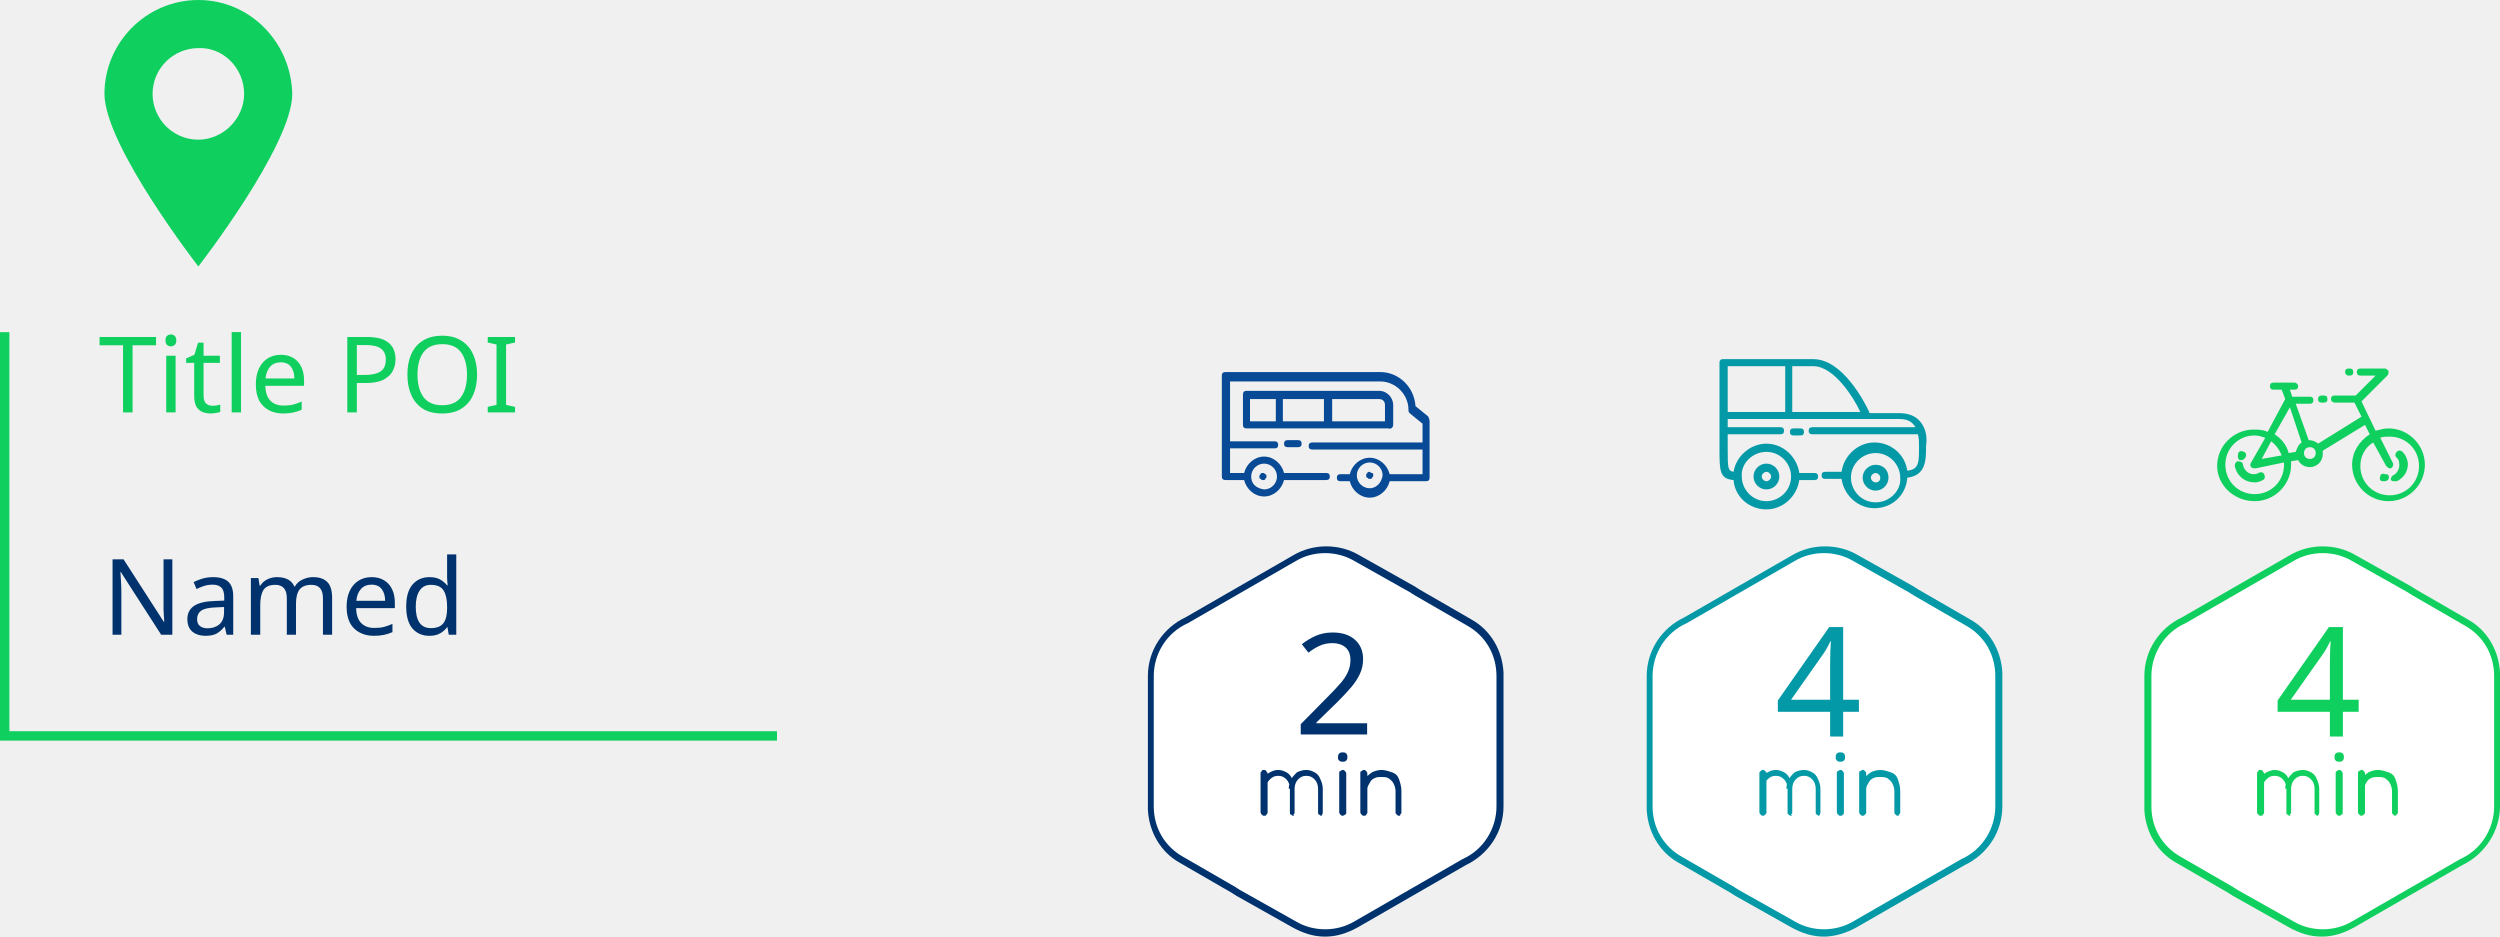
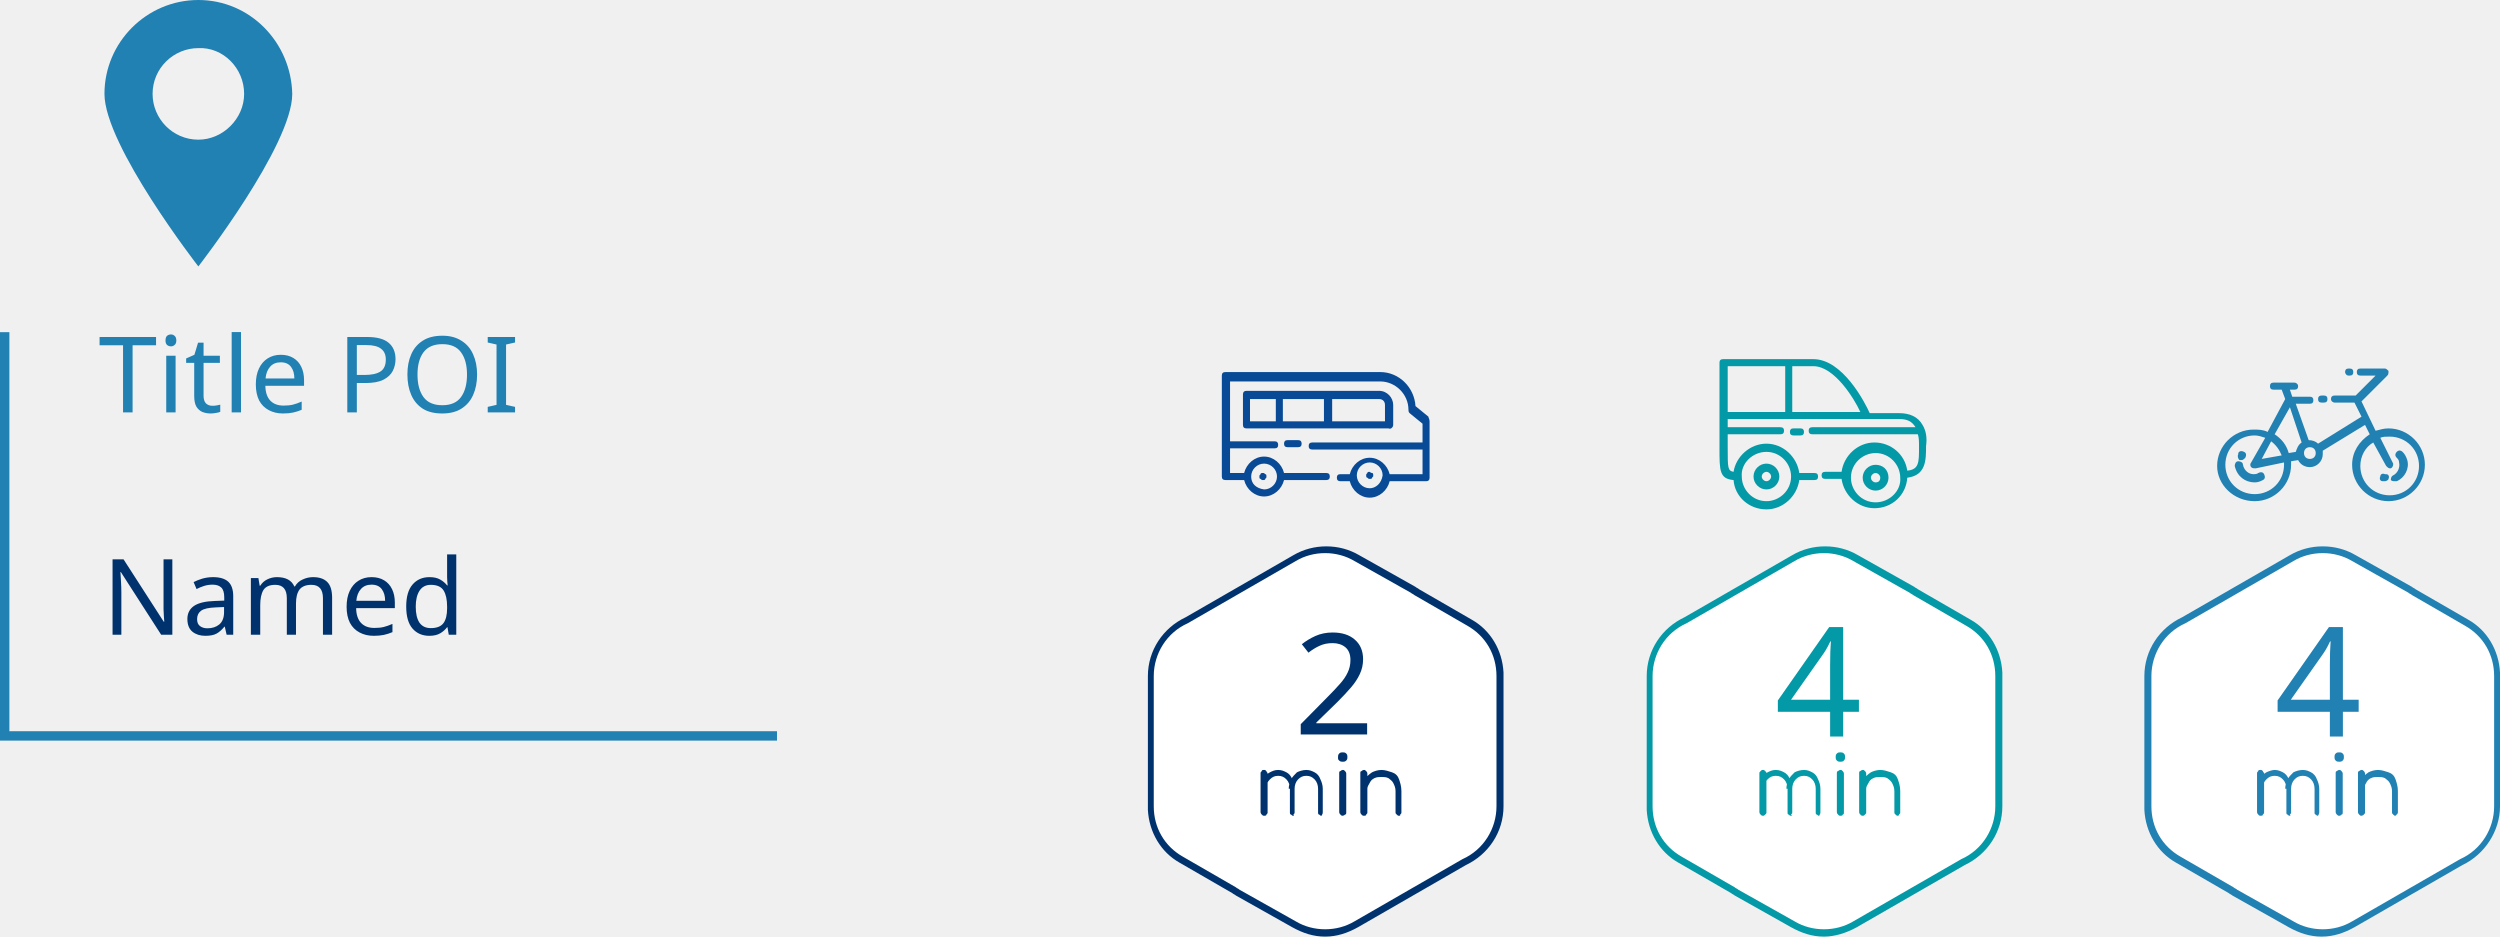
<svg xmlns="http://www.w3.org/2000/svg" version="1.1" id="Warstwa_1" x="0px" y="0px" width="213px" height="79.8px" viewBox="0 0 213 79.8" style="enable-background:new 0 0 213 79.8;" xml:space="preserve">
  <style type="text/css">
- 	.st0{fill:#0FCF5E;}
+ 	.st0{fill:#2181b3;}
	.st1{fill:#084A96;}
	.st2{fill:#FFFFFF;}
	.st3{fill:#00336E;}
	.st4{font-family:'ArialMT';}
	.st5{font-size:12px;}
	.st6{fill:#0399A6;}
	.st7{font-size:13px;}
	.st8{font-size:9.005px;}
	.st9{fill:#0099B5;}
	.st10{fill:#29C2C9;stroke:#000000;stroke-width:0.75;stroke-miterlimit:10;}
	.st11{fill:#334D4F;}
	.st12{fill:#75FFB0;}
	.st13{fill:#21CC8C;}
	.st14{fill:#056B45;}
</style>
  <g>
    <polygon class="st0" points="66.2,63.1 0,63.1 0,28.3 0.8,28.3 0.8,62.3 66.2,62.3  " />
  </g>
  <g>
    <g>
      <path class="st1" d="M118.7,36.2v-1.7c0-0.6-0.5-1.2-1.2-1.2h-11.3c-0.2,0-0.3,0.1-0.3,0.3v2.6c0,0.2,0.1,0.3,0.3,0.3h12.1    C118.5,36.6,118.7,36.4,118.7,36.2 M108.7,35.9h-2.2V34h2.2V35.9z M112.8,35.9h-3.5V34h3.5V35.9z M118,35.9h-4.5V34h4    c0.3,0,0.5,0.2,0.5,0.5V35.9z" />
    </g>
    <g>
      <path class="st1" d="M121.7,35.5l-1.1-0.9c-0.1-1.6-1.4-2.9-3-2.9h-13.2c-0.2,0-0.3,0.1-0.3,0.3v8.6c0,0.2,0.1,0.3,0.3,0.3h1.6    c0.2,0.8,0.9,1.4,1.7,1.4c0.8,0,1.5-0.6,1.7-1.4h3.6c0.2,0,0.3-0.1,0.3-0.3s-0.1-0.3-0.3-0.3h-3.6c-0.2-0.8-0.9-1.4-1.7-1.4    c-0.8,0-1.5,0.6-1.7,1.4h-1.2v-2.1h3.8c0.2,0,0.3-0.1,0.3-0.3s-0.1-0.3-0.3-0.3h-3.8v-5.1h12.8c1.3,0,2.4,1.1,2.4,2.4    c0,0.1,0,0.2,0.1,0.3l1.1,0.9v1.6h-9.4c-0.2,0-0.3,0.1-0.3,0.3s0.1,0.3,0.3,0.3h9.4v2.1h-2.8c-0.2-0.8-0.9-1.4-1.7-1.4    c-0.8,0-1.5,0.6-1.7,1.4h-0.8c-0.2,0-0.3,0.1-0.3,0.3s0.1,0.3,0.3,0.3h0.8c0.2,0.8,0.9,1.4,1.7,1.4c0.8,0,1.5-0.6,1.7-1.4h3.1    c0.2,0,0.3-0.1,0.3-0.3v-4.8C121.8,35.7,121.7,35.6,121.7,35.5 M106.6,40.6c0-0.6,0.5-1.1,1.1-1.1s1.1,0.5,1.1,1.1    s-0.5,1.1-1.1,1.1C107,41.6,106.6,41.2,106.6,40.6L106.6,40.6z M116.7,41.6c-0.6,0-1.1-0.5-1.1-1.1s0.5-1.1,1.1-1.1    s1.1,0.5,1.1,1.1C117.7,41.2,117.2,41.6,116.7,41.6z" />
    </g>
    <g>
      <path class="st1" d="M109.7,37.5c-0.2,0-0.3,0.1-0.3,0.3s0.1,0.3,0.3,0.3h0.9c0.2,0,0.3-0.1,0.3-0.3s-0.1-0.3-0.3-0.3H109.7z" />
    </g>
    <g>
      <path class="st1" d="M107.6,40.9c0.1,0,0.2,0,0.2-0.1c0.1-0.1,0.1-0.1,0.1-0.2c0-0.1,0-0.2-0.1-0.2c-0.1-0.1-0.1-0.1-0.2-0.1    s-0.2,0-0.2,0.1c-0.1,0.1-0.1,0.1-0.1,0.2c0,0.1,0,0.2,0.1,0.2C107.5,40.9,107.5,40.9,107.6,40.9" />
    </g>
    <g>
      <path class="st1" d="M116.7,40.2c-0.1,0-0.2,0-0.2,0.1c-0.1,0.1-0.1,0.1-0.1,0.2c0,0.1,0,0.2,0.1,0.2c0.1,0.1,0.1,0.1,0.2,0.1    s0.2,0,0.2-0.1c0.1-0.1,0.1-0.1,0.1-0.2c0-0.1,0-0.2-0.1-0.2C116.8,40.3,116.7,40.2,116.7,40.2" />
    </g>
    <g>
      <g>
        <path class="st2" d="M115.6,47.6l4.8,2.7c0.1,0.1,0.2,0.1,0.3,0.2l4.5,2.6c1.7,1,2.6,2.7,2.6,4.5l0,0v11.1c0,2.1-1.3,3.9-3.1,4.8     l-4.4,2.5l0,0l-4.8,2.8c-1.7,1-3.7,0.9-5.3,0l-4.7-2.8c-0.1-0.1-0.2-0.1-0.3-0.2l-4.5-2.6c-1.7-1-2.6-2.7-2.6-4.5l0,0V57.6     c0-2.1,1.3-3.9,3.1-4.8l4.4-2.5l0,0l4.8-2.8C112,46.5,114,46.6,115.6,47.6z" />
      </g>
      <g>
        <path class="st3" d="M112.9,79.8c-1,0-1.9-0.3-2.8-0.8l-4.8-2.7c-0.1-0.1-0.2-0.1-0.3-0.2l-4.5-2.6c-1.6-0.9-2.6-2.6-2.7-4.5l0,0     v-0.3V57.6c0-2.2,1.3-4.1,3.2-5l9.2-5.3c1.7-1,3.9-1,5.6,0l4.8,2.7c0.1,0.1,0.2,0.1,0.3,0.2l4.5,2.6c1.6,0.9,2.6,2.6,2.7,4.5l0,0     v0.3v11.1c0,2.2-1.3,4.1-3.2,5l-9.2,5.3C114.8,79.5,113.9,79.8,112.9,79.8z M98.3,68.4v0.3c0,1.8,0.9,3.4,2.5,4.3l4.5,2.6     c0.1,0.1,0.2,0.1,0.3,0.2l4.8,2.7c1.5,0.9,3.5,0.9,5,0l9.2-5.3c1.8-0.8,2.9-2.6,2.9-4.5V57.6c0-1.8-0.9-3.4-2.5-4.3l-4.5-2.6     c-0.1-0.1-0.2-0.1-0.3-0.2l-4.8-2.7c-1.5-0.9-3.5-0.9-5,0l-9.2,5.3c-1.8,0.8-2.9,2.6-2.9,4.5V68.4z" />
      </g>
      <g>
        <path class="st3" d="M110.2,69.5c-0.1,0-0.1,0-0.2-0.1c-0.1,0-0.1-0.1-0.1-0.2v-2c0-0.3-0.1-0.6-0.3-0.8     c-0.2-0.2-0.4-0.3-0.7-0.3c-0.3,0-0.5,0.1-0.7,0.3c-0.2,0.2-0.3,0.4-0.3,0.7h-0.4c0-0.3,0.1-0.6,0.2-0.8c0.1-0.2,0.3-0.4,0.5-0.5     s0.4-0.2,0.7-0.2c0.3,0,0.5,0.1,0.7,0.2s0.4,0.3,0.5,0.6c0.1,0.2,0.2,0.5,0.2,0.8v2c0,0.1,0,0.1-0.1,0.2     C110.3,69.5,110.2,69.5,110.2,69.5 M107.7,69.5c-0.1,0-0.1,0-0.2-0.1c0,0-0.1-0.1-0.1-0.2v-3.3c0-0.1,0-0.1,0.1-0.2     c0-0.1,0.1-0.1,0.2-0.1s0.1,0,0.2,0.1c0,0.1,0.1,0.1,0.1,0.2v3.3c0,0.1,0,0.1-0.1,0.2C107.9,69.5,107.8,69.5,107.7,69.5z      M112.6,69.5c-0.1,0-0.1,0-0.2-0.1c-0.1,0-0.1-0.1-0.1-0.2v-2c0-0.3-0.1-0.6-0.3-0.8c-0.2-0.2-0.4-0.3-0.7-0.3     c-0.3,0-0.5,0.1-0.7,0.3c-0.2,0.2-0.3,0.5-0.3,0.8h-0.5c0-0.3,0.1-0.6,0.2-0.8c0.1-0.2,0.3-0.4,0.5-0.6c0.2-0.1,0.5-0.2,0.8-0.2     s0.5,0.1,0.7,0.2s0.4,0.3,0.5,0.6c0.1,0.2,0.2,0.5,0.2,0.8v2C112.7,69.3,112.7,69.3,112.6,69.5C112.7,69.5,112.6,69.5,112.6,69.5     z" />
      </g>
      <g>
        <path class="st3" d="M114.4,64.9c-0.1,0-0.2,0-0.3-0.1c-0.1-0.1-0.1-0.1-0.1-0.3c0-0.1,0-0.2,0.1-0.3c0.1-0.1,0.2-0.1,0.3-0.1     c0.1,0,0.2,0,0.3,0.1c0.1,0.1,0.1,0.2,0.1,0.3c0,0.1,0,0.2-0.1,0.3C114.6,64.9,114.5,64.9,114.4,64.9 M114.4,69.5     c-0.1,0-0.1,0-0.2-0.1c0,0-0.1-0.1-0.1-0.2v-3.3c0-0.1,0-0.2,0.1-0.2c0,0,0.1-0.1,0.2-0.1s0.1,0,0.2,0.1c0,0,0.1,0.1,0.1,0.2v3.3     c0,0.1,0,0.2-0.1,0.2C114.5,69.5,114.4,69.5,114.4,69.5z" />
      </g>
      <g>
        <path class="st3" d="M116.2,69.5c-0.1,0-0.1,0-0.2-0.1c0,0-0.1-0.1-0.1-0.2v-3.3c0-0.1,0-0.2,0.1-0.2c0,0,0.1-0.1,0.2-0.1     s0.1,0,0.2,0.1c0,0,0.1,0.1,0.1,0.2v3.3c0,0.1,0,0.1-0.1,0.2C116.4,69.5,116.3,69.5,116.2,69.5 M119.2,69.5c-0.1,0-0.1,0-0.2-0.1     s-0.1-0.1-0.1-0.2v-1.8c0-0.3-0.1-0.5-0.2-0.7s-0.3-0.3-0.4-0.4c-0.2-0.1-0.4-0.1-0.6-0.1s-0.4,0-0.6,0.1s-0.3,0.2-0.4,0.4     c-0.1,0.2-0.2,0.3-0.2,0.5h-0.4c0-0.3,0.1-0.6,0.2-0.8c0.1-0.2,0.3-0.4,0.6-0.6c0.2-0.1,0.5-0.2,0.8-0.2s0.6,0.1,0.9,0.2     s0.5,0.3,0.6,0.6s0.2,0.6,0.2,1v1.8c0,0.1,0,0.1-0.1,0.2C119.3,69.5,119.3,69.5,119.2,69.5z" />
      </g>
      <text transform="matrix(1 0 0 1 110.2445 62.5757)" class="st3 st4 st5">2</text>
    </g>
  </g>
  <g>
    <g>
      <path class="st6" d="M150.5,41.7c0.6,0,1.1-0.5,1.1-1.1s-0.5-1.1-1.1-1.1s-1.1,0.5-1.1,1.1S149.9,41.7,150.5,41.7 M150.5,40.2    c0.2,0,0.4,0.2,0.4,0.4s-0.2,0.4-0.4,0.4s-0.4-0.2-0.4-0.4S150.3,40.2,150.5,40.2z" />
    </g>
    <g>
      <path class="st6" d="M159.8,39.6c-0.6,0-1.1,0.5-1.1,1.1s0.5,1.1,1.1,1.1s1.1-0.5,1.1-1.1C160.9,40,160.4,39.6,159.8,39.6     M159.8,41.1c-0.2,0-0.4-0.2-0.4-0.4s0.2-0.4,0.4-0.4s0.4,0.2,0.4,0.4C160.2,40.9,160.1,41.1,159.8,41.1z" />
    </g>
    <g>
      <path class="st6" d="M163.8,36.2c-0.4-0.7-1.1-1-2-1h-2.5c-0.4-0.9-2.3-4.6-4.8-4.6h-7.7c-0.2,0-0.3,0.1-0.3,0.3v7.3    c0,1.9,0,2.6,1.2,2.7c0.1,1.4,1.3,2.5,2.8,2.5c1.4,0,2.6-1.1,2.8-2.5h1.3c0.2,0,0.3-0.1,0.3-0.3s-0.1-0.3-0.3-0.3h-1.3    c-0.2-1.4-1.4-2.5-2.8-2.5c-1.4,0-2.6,1.1-2.8,2.4c-0.5-0.1-0.5-0.3-0.5-2.1V37h4.5c0.2,0,0.3-0.1,0.3-0.3s-0.1-0.3-0.3-0.3h-4.5    v-0.7h14.6c0.7,0,1.1,0.2,1.4,0.7h-8.8c-0.2,0-0.3,0.1-0.3,0.3s0.1,0.3,0.3,0.3h9c0.1,0.3,0.1,0.6,0.1,1.1c0,1.3,0,1.9-1,2    c-0.2-1.4-1.4-2.4-2.8-2.4c-1.4,0-2.6,1.1-2.8,2.5h-1.4c-0.2,0-0.3,0.1-0.3,0.3s0.1,0.3,0.3,0.3h1.4c0.2,1.4,1.4,2.5,2.8,2.5    c1.5,0,2.7-1.1,2.8-2.6c1.6-0.2,1.6-1.5,1.6-2.7C164.2,37.3,164.1,36.7,163.8,36.2 M150.5,38.5c1.2,0,2.1,1,2.1,2.1    c0,1.2-1,2.1-2.1,2.1c-1.2,0-2.1-1-2.1-2.1C148.3,39.5,149.3,38.5,150.5,38.5z M152.1,35.1h-4.9v-3.9h4.9V35.1z M152.7,35.1v-3.9    h1.8c1.8,0,3.5,2.8,4,3.9H152.7z M159.8,42.8c-1.2,0-2.1-1-2.1-2.1c0-1.2,1-2.1,2.1-2.1c1.2,0,2.1,1,2.1,2.1    C162,41.8,161,42.8,159.8,42.8z" />
    </g>
    <g>
      <path class="st6" d="M152.8,36.5c-0.2,0-0.3,0.1-0.3,0.3s0.1,0.3,0.3,0.3h0.6c0.2,0,0.3-0.1,0.3-0.3s-0.1-0.3-0.3-0.3H152.8z" />
    </g>
    <g>
      <g>
        <path class="st2" d="M158,47.6l4.8,2.7c0.1,0.1,0.2,0.1,0.3,0.2l4.5,2.6c1.7,1,2.6,2.7,2.6,4.5l0,0v11.1c0,2.1-1.3,3.9-3.1,4.8     l-4.4,2.5l0,0l-4.8,2.8c-1.7,1-3.7,0.9-5.3,0l-4.8-2.7c-0.1-0.1-0.2-0.1-0.3-0.2l-4.5-2.6c-1.7-1-2.6-2.7-2.6-4.5l0,0V57.6     c0-2.1,1.3-3.9,3.1-4.8l4.4-2.5l0,0l4.8-2.8C154.4,46.5,156.5,46.6,158,47.6z" />
      </g>
      <g>
        <path class="st6" d="M155.4,79.8c-1,0-1.9-0.3-2.8-0.8l-4.8-2.7c-0.1-0.1-0.2-0.1-0.3-0.2l-4.5-2.6c-1.6-0.9-2.6-2.6-2.7-4.5l0,0     v-0.3V57.6c0-2.2,1.3-4.1,3.2-5l9.2-5.3c1.7-1,3.9-1,5.6,0l4.8,2.7c0.1,0.1,0.2,0.1,0.3,0.2l4.5,2.6c1.6,0.9,2.6,2.6,2.7,4.5l0,0     v0.3v11.1c0,2.2-1.3,4.1-3.2,5l-9.2,5.3C157.3,79.5,156.3,79.8,155.4,79.8z M140.8,68.4v0.3c0,1.8,0.9,3.4,2.5,4.3l4.5,2.6     c0.1,0.1,0.2,0.1,0.3,0.2l4.8,2.7c1.5,0.9,3.5,0.9,5,0l9.2-5.3c1.8-0.8,2.9-2.6,2.9-4.5V57.6c0-1.8-0.9-3.4-2.5-4.3l-4.5-2.6     c-0.1-0.1-0.2-0.1-0.3-0.2l-4.8-2.7c-1.5-0.9-3.5-0.9-5,0l-9.2,5.3c-1.8,0.8-2.9,2.6-2.9,4.5C140.8,57.6,140.8,68.4,140.8,68.4z" />
      </g>
      <g>
        <path class="st6" d="M152.6,69.5c-0.1,0-0.1,0-0.2-0.1c-0.1,0-0.1-0.1-0.1-0.2v-2c0-0.3-0.1-0.6-0.3-0.8     c-0.2-0.2-0.4-0.3-0.7-0.3s-0.5,0.1-0.7,0.3c-0.2,0.2-0.3,0.4-0.3,0.7h-0.4c0-0.3,0.1-0.6,0.2-0.8c0.1-0.2,0.3-0.4,0.5-0.5     s0.4-0.2,0.7-0.2s0.5,0.1,0.7,0.2s0.4,0.3,0.5,0.6c0.1,0.2,0.2,0.5,0.2,0.8v2c0,0.1,0,0.1-0.1,0.2     C152.7,69.5,152.7,69.5,152.6,69.5 M150.2,69.5c-0.1,0-0.1,0-0.2-0.1c0,0-0.1-0.1-0.1-0.2v-3.3c0-0.1,0-0.1,0.1-0.2     s0.1-0.1,0.2-0.1c0.1,0,0.1,0,0.2,0.1s0.1,0.1,0.1,0.2v3.3c0,0.1,0,0.1-0.1,0.2C150.3,69.5,150.3,69.5,150.2,69.5z M155,69.5     c-0.1,0-0.1,0-0.2-0.1c-0.1,0-0.1-0.1-0.1-0.2v-2c0-0.3-0.1-0.6-0.3-0.8c-0.2-0.2-0.4-0.3-0.7-0.3s-0.5,0.1-0.7,0.3     c-0.2,0.2-0.3,0.5-0.3,0.8h-0.5c0-0.3,0.1-0.6,0.2-0.8c0.1-0.2,0.3-0.4,0.5-0.6c0.2-0.1,0.5-0.2,0.8-0.2s0.5,0.1,0.7,0.2     s0.4,0.3,0.5,0.6c0.1,0.2,0.2,0.5,0.2,0.8v2C155.1,69.3,155.1,69.3,155,69.5C155.2,69.5,155.1,69.5,155,69.5z" />
      </g>
      <g>
        <path class="st6" d="M156.8,64.9c-0.1,0-0.2,0-0.3-0.1s-0.1-0.2-0.1-0.3c0-0.1,0-0.2,0.1-0.3c0.1-0.1,0.2-0.1,0.3-0.1     s0.2,0,0.3,0.1s0.1,0.2,0.1,0.3c0,0.1,0,0.2-0.1,0.3C157,64.9,156.9,64.9,156.8,64.9 M156.8,69.5c-0.1,0-0.1,0-0.2-0.1     c0,0-0.1-0.1-0.1-0.2v-3.3c0-0.1,0-0.2,0.1-0.2c0,0,0.1-0.1,0.2-0.1c0.1,0,0.1,0,0.2,0.1c0,0,0.1,0.1,0.1,0.2v3.3     c0,0.1,0,0.2-0.1,0.2C157,69.5,156.9,69.5,156.8,69.5z" />
      </g>
      <g>
        <path class="st6" d="M158.7,69.5c-0.1,0-0.1,0-0.2-0.1c0,0-0.1-0.1-0.1-0.2v-3.3c0-0.1,0-0.2,0.1-0.2c0,0,0.1-0.1,0.2-0.1     c0.1,0,0.1,0,0.2,0.1c0,0,0.1,0.1,0.1,0.2v3.3c0,0.1,0,0.1-0.1,0.2C158.8,69.5,158.8,69.5,158.7,69.5 M161.7,69.5     c-0.1,0-0.1,0-0.2-0.1c-0.1-0.1-0.1-0.1-0.1-0.2v-1.8c0-0.3-0.1-0.5-0.2-0.7c-0.1-0.2-0.3-0.3-0.4-0.4c-0.2-0.1-0.4-0.1-0.6-0.1     c-0.2,0-0.4,0-0.6,0.1c-0.2,0.1-0.3,0.2-0.4,0.4c-0.1,0.2-0.2,0.3-0.2,0.5h-0.4c0-0.3,0.1-0.6,0.2-0.8c0.1-0.2,0.3-0.4,0.6-0.6     c0.2-0.1,0.5-0.2,0.8-0.2s0.6,0.1,0.9,0.2c0.3,0.1,0.5,0.3,0.6,0.6c0.1,0.3,0.2,0.6,0.2,1v1.8c0,0.1,0,0.1-0.1,0.2     C161.8,69.5,161.7,69.5,161.7,69.5z" />
      </g>
    </g>
    <text transform="matrix(1 0 0 1 151.2077 62.7552)" class="st6 st4 st7">4</text>
  </g>
  <g>
    <g>
      <path class="st0" d="M192.1,42.7c1.7,0,3.1-1.4,3.1-3.1c0-0.1,0-0.2,0-0.3l0.6-0.1c0.2,0.4,0.6,0.6,1,0.6c0.6,0,1.1-0.5,1.1-1.1    c0-0.1,0-0.2,0-0.3l3.6-2.2l0.4,0.8c-0.9,0.6-1.5,1.5-1.5,2.6c0,1.7,1.4,3.1,3.1,3.1c1.7,0,3.1-1.4,3.1-3.1c0-1.7-1.4-3.1-3.1-3.1    c-0.4,0-0.7,0.1-1.1,0.2l-1.2-2.5l2.2-2.2c0.1-0.1,0.1-0.2,0.1-0.4c-0.1-0.1-0.2-0.2-0.3-0.2h-2.1c-0.2,0-0.3,0.1-0.3,0.3    c0,0.2,0.1,0.3,0.3,0.3h1.3l-1.7,1.7h-1.8c-0.2,0-0.3,0.1-0.3,0.3s0.2,0.3,0.3,0.3h1.7l0.6,1.2l-3.7,2.3c-0.2-0.2-0.5-0.3-0.8-0.3    l0,0l-1.1-3.1h1.2c0.2,0,0.3-0.1,0.3-0.3s-0.1-0.3-0.3-0.3h-1.5l-0.2-0.6h0.4c0.2,0,0.3-0.1,0.3-0.3s-0.2-0.3-0.3-0.3h-1.8    c-0.2,0-0.3,0.1-0.3,0.3s0.1,0.3,0.3,0.3h0.7l0.3,0.8l-1.5,2.8c-0.4-0.2-0.8-0.2-1.2-0.2c-1.7,0-3.1,1.4-3.1,3.1    C188.9,41.3,190.3,42.7,192.1,42.7 M203.3,39.7c0.1,0.1,0.2,0.2,0.3,0.2h0.1c0.2-0.1,0.2-0.3,0.2-0.4l-1.1-2.2    c0.2-0.1,0.5-0.1,0.8-0.1c1.4,0,2.5,1.1,2.5,2.5s-1.1,2.5-2.5,2.5s-2.5-1.1-2.5-2.5c0-0.8,0.4-1.6,1.1-2L203.3,39.7z M196.8,38.1    c0.3,0,0.5,0.2,0.5,0.5s-0.2,0.5-0.5,0.5s-0.5-0.2-0.5-0.5S196.5,38.1,196.8,38.1z M195.1,34.7l1,3c-0.3,0.2-0.4,0.5-0.5,0.8    l-0.6,0.1c-0.2-0.7-0.6-1.2-1.2-1.6L195.1,34.7z M193.5,37.6c0.4,0.3,0.7,0.7,0.9,1.2l-1.7,0.3L193.5,37.6z M192.1,37.1    c0.3,0,0.6,0.1,0.9,0.2l-1.2,2.1c-0.1,0.1-0.1,0.3,0,0.4c0.1,0.1,0.2,0.1,0.3,0.1c0,0,0,0,0.1,0l2.4-0.5c0,0.1,0,0.1,0,0.2    c0,1.4-1.1,2.5-2.5,2.5s-2.5-1.1-2.5-2.5C189.6,38.2,190.7,37.1,192.1,37.1z" />
    </g>
    <g>
      <path class="st0" d="M192.1,41.1c0.3,0,0.5-0.1,0.7-0.2c0.2-0.1,0.2-0.3,0.1-0.5c-0.1-0.2-0.3-0.2-0.5-0.1    c-0.1,0.1-0.3,0.1-0.4,0.1c-0.4,0-0.8-0.3-0.9-0.8c0-0.2-0.2-0.3-0.4-0.3s-0.3,0.2-0.3,0.4C190.6,40.6,191.3,41.1,192.1,41.1" />
    </g>
    <g>
      <path class="st0" d="M190.8,39.2c0.1,0,0.1,0,0.2,0c0.1,0,0.2-0.1,0.3-0.2l0,0c0.1-0.2,0.1-0.4-0.1-0.5c-0.2-0.1-0.4-0.1-0.5,0.1    v0.1C190.6,38.9,190.7,39.1,190.8,39.2" />
    </g>
    <g>
      <path class="st0" d="M204.1,41h0.1c0.7-0.3,1.1-1.1,0.9-1.8c-0.1-0.3-0.2-0.5-0.4-0.7c-0.1-0.1-0.3-0.2-0.5,0    c-0.1,0.1-0.2,0.3,0,0.5c0.1,0.1,0.2,0.2,0.2,0.4c0.1,0.4-0.1,0.9-0.5,1.1c-0.2,0.1-0.2,0.3-0.2,0.4C203.8,41,203.9,41,204.1,41" />
    </g>
    <g>
      <path class="st0" d="M203,41C203,41,203,41.1,203,41c0.1,0,0.2,0,0.2,0c0.1,0,0.3-0.1,0.3-0.2c0.1-0.2,0-0.4-0.2-0.4    c0,0,0,0-0.1,0c-0.2-0.1-0.4,0-0.4,0.2C202.7,40.8,202.8,41,203,41" />
    </g>
    <g>
      <path class="st0" d="M197.8,34.3h0.2c0.2,0,0.3-0.1,0.3-0.3s-0.1-0.3-0.3-0.3h-0.2c-0.2,0-0.3,0.1-0.3,0.3S197.6,34.3,197.8,34.3" />
    </g>
    <g>
      <path class="st0" d="M200.1,32h0.1c0.2,0,0.3-0.1,0.3-0.3c0-0.2-0.1-0.3-0.3-0.3h-0.1c-0.2,0-0.3,0.1-0.3,0.3    C199.8,31.8,199.9,32,200.1,32" />
    </g>
    <g>
      <g>
        <path class="st2" d="M200.5,47.6l4.8,2.7c0.1,0.1,0.2,0.1,0.3,0.2l4.5,2.6c1.7,1,2.6,2.7,2.6,4.5l0,0v11.1c0,2.1-1.3,3.9-3.1,4.8     l-4.4,2.5l0,0l-4.8,2.8c-1.7,1-3.7,0.9-5.3,0l-4.8-2.7c-0.1-0.1-0.2-0.1-0.3-0.2l-4.5-2.6c-1.7-1-2.6-2.7-2.6-4.5l0,0V57.6     c0-2.1,1.3-3.9,3.1-4.8l4.4-2.5l0,0l4.8-2.8C196.9,46.5,198.9,46.6,200.5,47.6z" />
      </g>
      <g>
        <path class="st0" d="M197.8,79.8c-1,0-1.9-0.3-2.8-0.8l-4.8-2.7c-0.1-0.1-0.2-0.1-0.3-0.2l-4.5-2.6c-1.6-0.9-2.6-2.6-2.7-4.5l0,0     v-0.3V57.6c0-2.2,1.3-4.1,3.2-5l9.2-5.3c1.7-1,3.9-1,5.6,0l4.8,2.7c0.1,0.1,0.2,0.1,0.3,0.2l4.5,2.6c1.6,0.9,2.6,2.6,2.7,4.5l0,0     v0.3v11.1c0,2.1-1.3,4.1-3.2,5l-9.2,5.3C199.7,79.5,198.8,79.8,197.8,79.8z M183.3,68.4v0.3c0,1.8,0.9,3.4,2.5,4.3l4.5,2.6     c0.1,0.1,0.2,0.1,0.3,0.2l4.8,2.7c1.5,0.9,3.5,0.9,5,0l9.2-5.3c1.8-0.8,2.9-2.6,2.9-4.5V57.6c0-1.8-0.9-3.4-2.5-4.3l-4.5-2.6     c-0.1-0.1-0.2-0.1-0.3-0.2l-4.8-2.7c-1.5-0.9-3.5-0.9-5,0l-9.2,5.3c-1.8,0.8-2.9,2.6-2.9,4.5V68.4z" />
      </g>
      <g>
        <path class="st0" d="M195.1,69.5c-0.1,0-0.1,0-0.2-0.1c-0.1,0-0.1-0.1-0.1-0.2v-2c0-0.3-0.1-0.6-0.3-0.8     c-0.2-0.2-0.4-0.3-0.7-0.3s-0.5,0.1-0.7,0.3c-0.2,0.2-0.3,0.4-0.3,0.7h-0.4c0-0.3,0.1-0.6,0.2-0.8c0.1-0.2,0.3-0.4,0.5-0.5     s0.5-0.2,0.7-0.2c0.3,0,0.5,0.1,0.7,0.2s0.4,0.3,0.5,0.6c0.1,0.2,0.2,0.5,0.2,0.8v2c0,0.1,0,0.1-0.1,0.2     C195.2,69.5,195.1,69.5,195.1,69.5 M192.6,69.5c-0.1,0-0.1,0-0.2-0.1c0,0-0.1-0.1-0.1-0.2v-3.3c0-0.1,0-0.1,0.1-0.2     c0-0.1,0.1-0.1,0.2-0.1c0.1,0,0.1,0,0.2,0.1c0,0.1,0.1,0.1,0.1,0.2v3.3c0,0.1,0,0.1-0.1,0.2C192.8,69.5,192.7,69.5,192.6,69.5z      M197.5,69.5c-0.1,0-0.1,0-0.2-0.1c-0.1,0-0.1-0.1-0.1-0.2v-2c0-0.3-0.1-0.6-0.3-0.8c-0.2-0.2-0.4-0.3-0.7-0.3s-0.5,0.1-0.7,0.3     c-0.2,0.2-0.3,0.5-0.3,0.8h-0.5c0-0.3,0.1-0.6,0.2-0.8c0.1-0.2,0.3-0.4,0.5-0.6c0.2-0.1,0.5-0.2,0.8-0.2s0.5,0.1,0.7,0.2     s0.4,0.3,0.5,0.6c0.1,0.2,0.2,0.5,0.2,0.8v2C197.6,69.3,197.6,69.3,197.5,69.5C197.6,69.5,197.5,69.5,197.5,69.5z" />
      </g>
      <g>
        <path class="st0" d="M199.3,64.9c-0.1,0-0.2,0-0.3-0.1s-0.1-0.2-0.1-0.3c0-0.1,0-0.2,0.1-0.3c0.1-0.1,0.2-0.1,0.3-0.1     s0.2,0,0.3,0.1s0.1,0.2,0.1,0.3c0,0.1,0,0.2-0.1,0.3C199.5,64.9,199.4,64.9,199.3,64.9 M199.3,69.5c-0.1,0-0.1,0-0.2-0.1     c0,0-0.1-0.1-0.1-0.2v-3.3c0-0.1,0-0.2,0.1-0.2c0,0,0.1-0.1,0.2-0.1c0.1,0,0.1,0,0.2,0.1c0,0,0.1,0.1,0.1,0.2v3.3     c0,0.1,0,0.2-0.1,0.2C199.4,69.5,199.4,69.5,199.3,69.5z" />
      </g>
      <g>
        <path class="st0" d="M201.2,69.5c-0.1,0-0.1,0-0.2-0.1c0,0-0.1-0.1-0.1-0.2v-3.3c0-0.1,0-0.2,0.1-0.2c0,0,0.1-0.1,0.2-0.1     c0.1,0,0.1,0,0.2,0.1c0,0,0.1,0.1,0.1,0.2v3.3c0,0.1,0,0.1-0.1,0.2C201.3,69.5,201.2,69.5,201.2,69.5 M204.1,69.5     c-0.1,0-0.1,0-0.2-0.1c-0.1-0.1-0.1-0.1-0.1-0.2v-1.8c0-0.3-0.1-0.5-0.2-0.7c-0.1-0.2-0.3-0.3-0.4-0.4c-0.2-0.1-0.4-0.1-0.6-0.1     c-0.2,0-0.4,0-0.6,0.1c-0.2,0.1-0.3,0.2-0.4,0.4c-0.1,0.2-0.2,0.3-0.2,0.5H201c0-0.3,0.1-0.6,0.2-0.8c0.1-0.2,0.3-0.4,0.6-0.6     c0.2-0.1,0.5-0.2,0.8-0.2s0.6,0.1,0.9,0.2c0.3,0.1,0.5,0.3,0.6,0.6s0.2,0.6,0.2,1v1.8C204.3,69.3,204.3,69.3,204.1,69.5     C204.2,69.5,204.2,69.5,204.1,69.5z" />
      </g>
      <text transform="matrix(1 0 0 1 193.7863 62.7552)" class="st0 st4 st7">4</text>
    </g>
  </g>
  <g>
    <path class="st0" d="M16.9,0c-4.4,0-8,3.6-8,8s8,14.7,8,14.7s8-10.3,8-14.7C24.8,3.6,21.3,0,16.9,0 M16.9,11.9   c-2.2,0-3.9-1.8-3.9-3.9c0-2.2,1.8-3.9,3.9-3.9C19,4,20.8,5.8,20.8,8C20.8,10.1,19,11.9,16.9,11.9z" />
  </g>
  <text transform="matrix(1 0 0 1 8.3903 35.1343)" class="st0 st4 st8">Title POI</text>
  <text transform="matrix(1 0 0 1 8.7145 54.0779)" class="st3 st4 st8">Named</text>
  <path class="st9" d="M-62.6,0.1c-4.4,0-8,3.6-8,8c0,4.4,8,14.7,8,14.7s8-10.3,8-14.7C-54.6,3.7-58.2,0.1-62.6,0.1 M-62.6,12  c-2.2,0-3.9-1.8-3.9-3.9c0-2.2,1.8-3.9,3.9-3.9c2.2,0,3.9,1.8,3.9,3.9C-58.7,10.2-60.4,12-62.6,12z" />
  <path class="st10" d="M-137,51.2c-4.4,0-8,3.6-8,8c0,4.4,8,14.7,8,14.7s8-10.3,8-14.7C-129,54.8-132.6,51.2-137,51.2 M-137,63.1  c-2.2,0-3.9-1.8-3.9-3.9c0-2.2,1.8-3.9,3.9-3.9c2.2,0,3.9,1.8,3.9,3.9C-133.1,61.4-134.8,63.1-137,63.1z" />
  <path class="st11" d="M-62.6,153.9c-4.4,0-8,3.6-8,8c0,4.4,8,14.7,8,14.7s8-10.3,8-14.7C-54.6,157.4-58.2,153.9-62.6,153.9   M-62.6,165.8c-2.2,0-3.9-1.8-3.9-3.9c0-2.2,1.8-3.9,3.9-3.9c2.2,0,3.9,1.8,3.9,3.9C-58.7,164-60.4,165.8-62.6,165.8z" />
  <path class="st3" d="M-62.6,230.8c-4.4,0-8,3.6-8,8c0,4.4,8,14.7,8,14.7s8-10.3,8-14.7C-54.6,234.3-58.2,230.8-62.6,230.8   M-62.6,242.7c-2.2,0-3.9-1.8-3.9-3.9c0-2.2,1.8-3.9,3.9-3.9c2.2,0,3.9,1.8,3.9,3.9C-58.7,240.9-60.4,242.7-62.6,242.7z" />
  <path class="st12" d="M-301.2,0.1c-4.4,0-8,3.6-8,8c0,4.4,8,14.7,8,14.7s8-10.3,8-14.7C-293.2,3.7-296.8,0.1-301.2,0.1 M-301.2,12  c-2.2,0-3.9-1.8-3.9-3.9c0-2.2,1.8-3.9,3.9-3.9c2.2,0,3.9,1.8,3.9,3.9C-297.3,10.2-299,12-301.2,12z" />
  <path class="st0" d="M-301.2,77c-4.4,0-8,3.6-8,8c0,4.4,8,14.7,8,14.7s8-10.3,8-14.7C-293.2,80.5-296.8,77-301.2,77 M-301.2,88.9  c-2.2,0-3.9-1.8-3.9-3.9c0-2.2,1.8-3.9,3.9-3.9c2.2,0,3.9,1.8,3.9,3.9C-297.3,87.1-299,88.9-301.2,88.9z" />
  <path class="st13" d="M-301.2,153.9c-4.4,0-8,3.6-8,8c0,4.4,8,14.7,8,14.7s8-10.3,8-14.7C-293.2,157.4-296.8,153.9-301.2,153.9   M-301.2,165.8c-2.2,0-3.9-1.8-3.9-3.9c0-2.2,1.8-3.9,3.9-3.9c2.2,0,3.9,1.8,3.9,3.9C-297.3,164-299,165.8-301.2,165.8z" />
  <path class="st14" d="M-301.2,230.8c-4.4,0-8,3.6-8,8c0,4.4,8,14.7,8,14.7s8-10.3,8-14.7C-293.2,234.3-296.8,230.8-301.2,230.8   M-301.2,242.7c-2.2,0-3.9-1.8-3.9-3.9c0-2.2,1.8-3.9,3.9-3.9c2.2,0,3.9,1.8,3.9,3.9C-297.3,240.9-299,242.7-301.2,242.7z" />
</svg>
